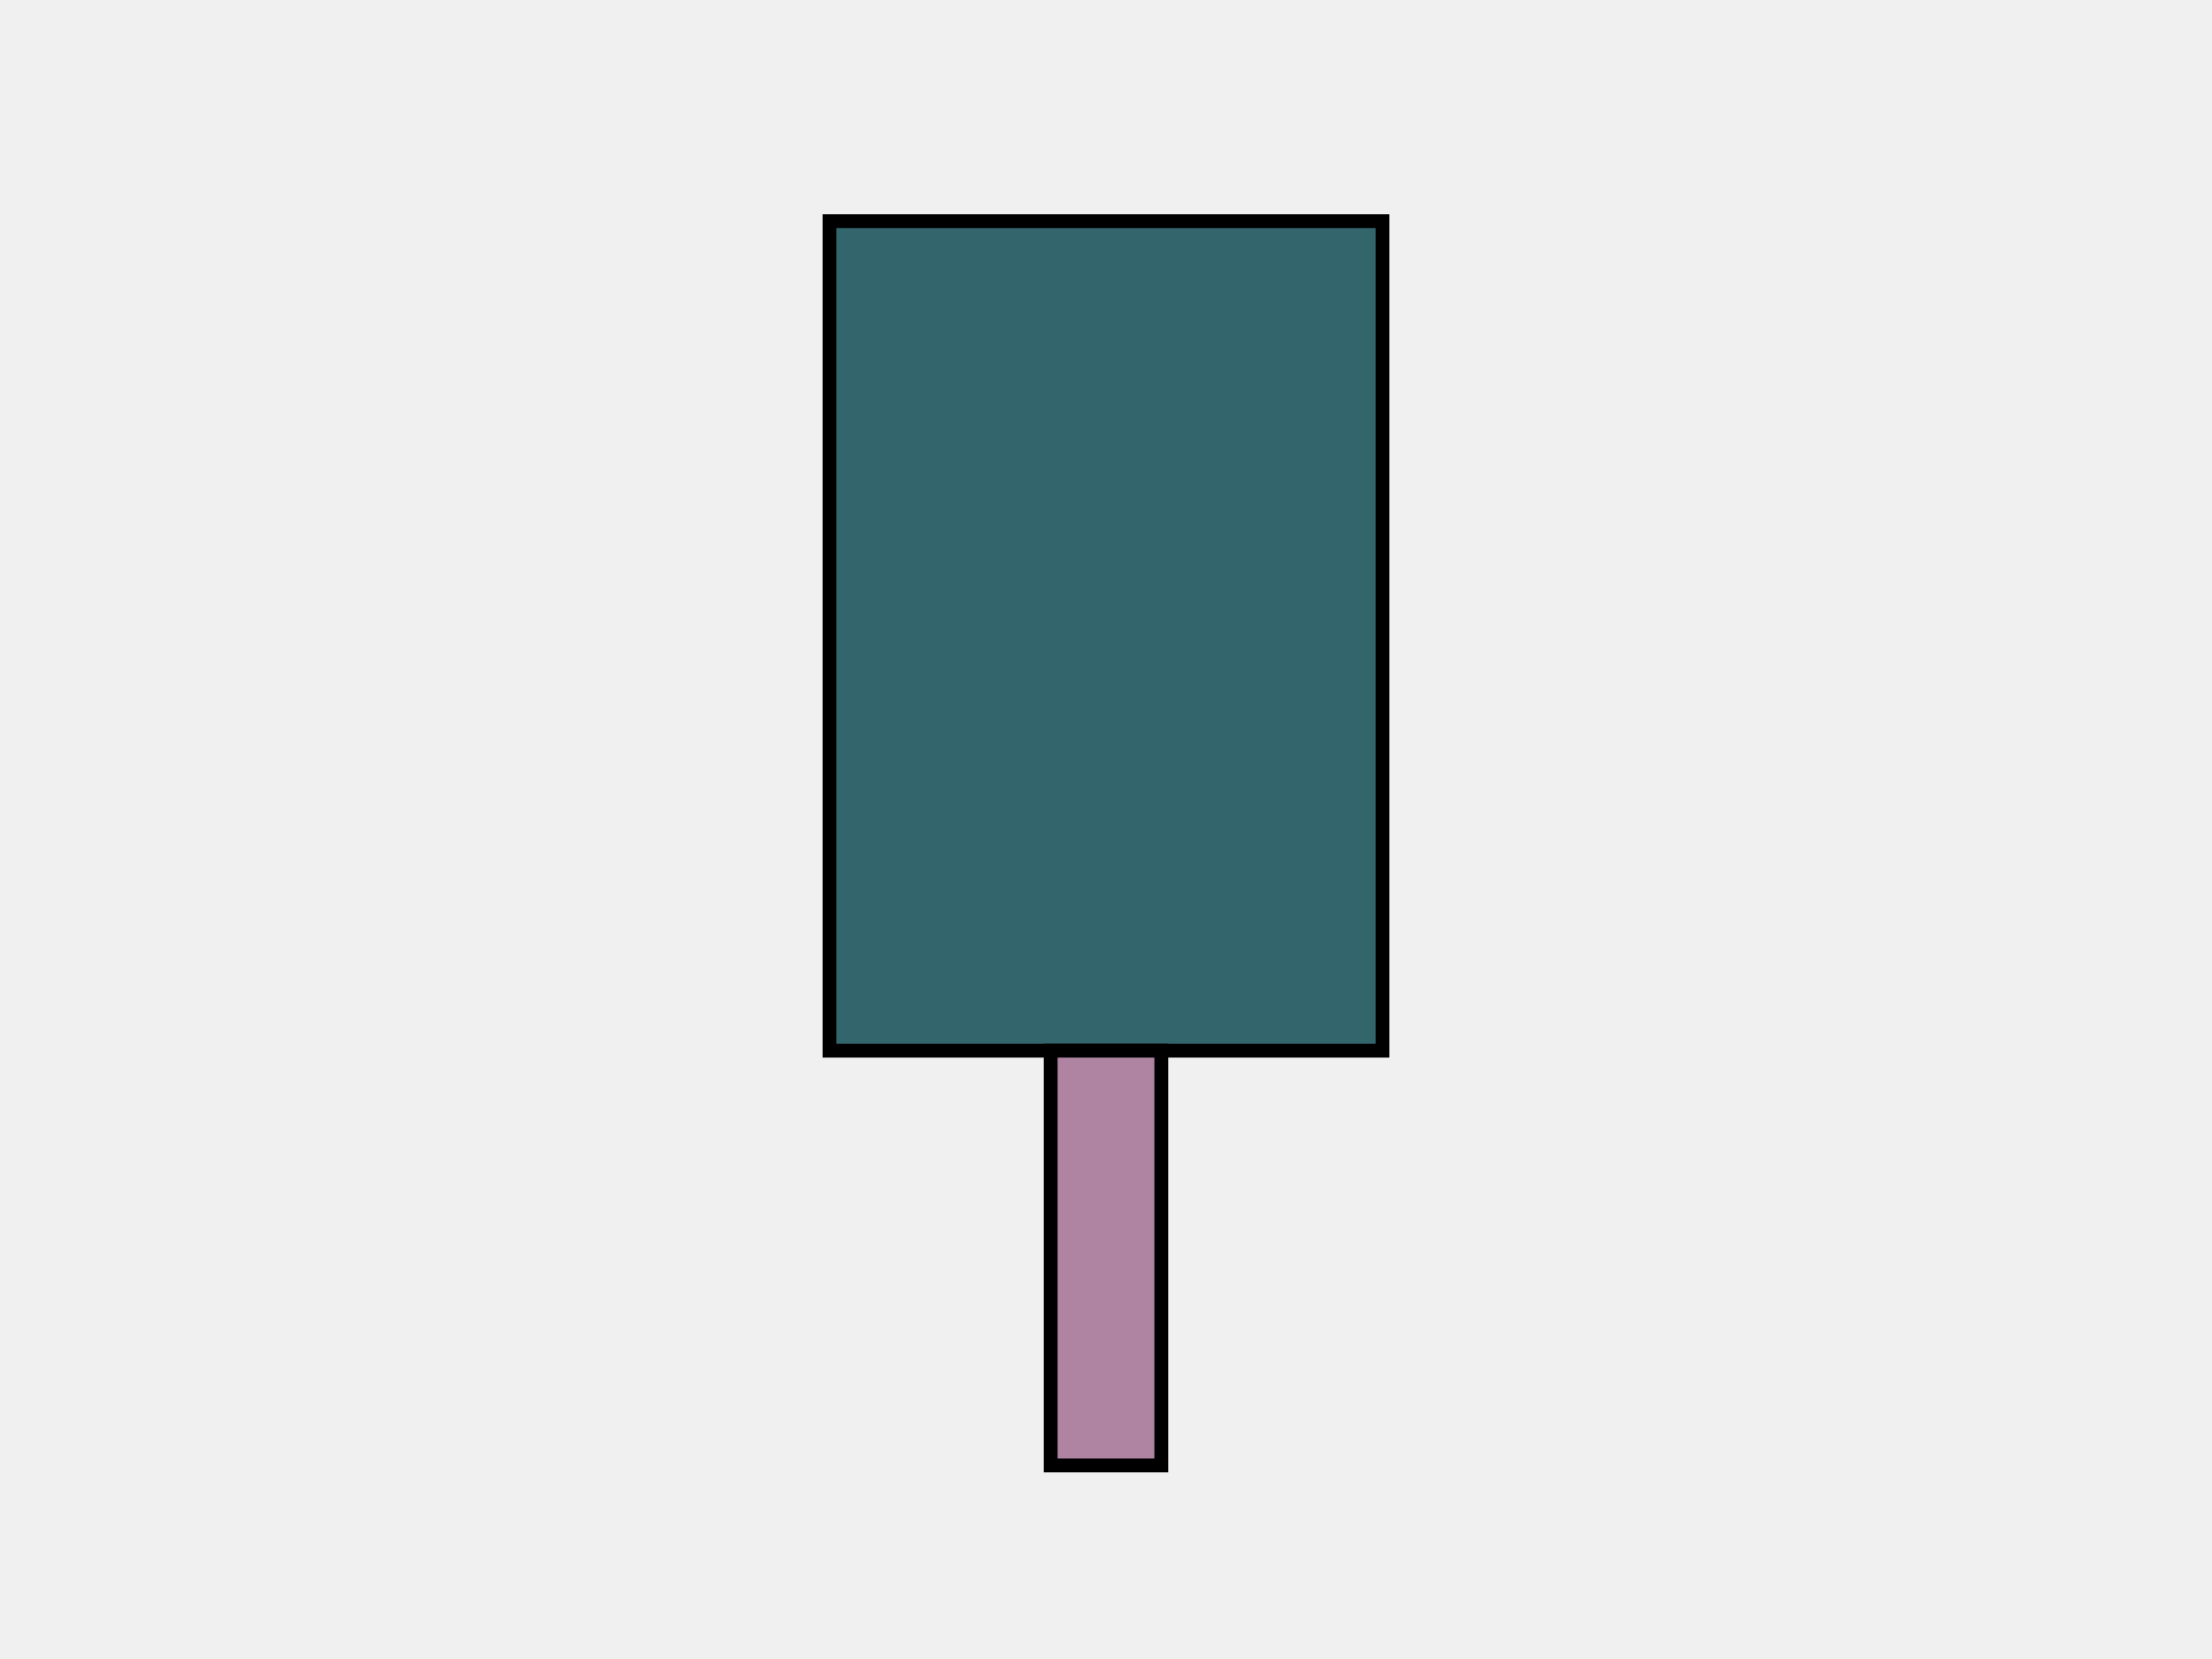
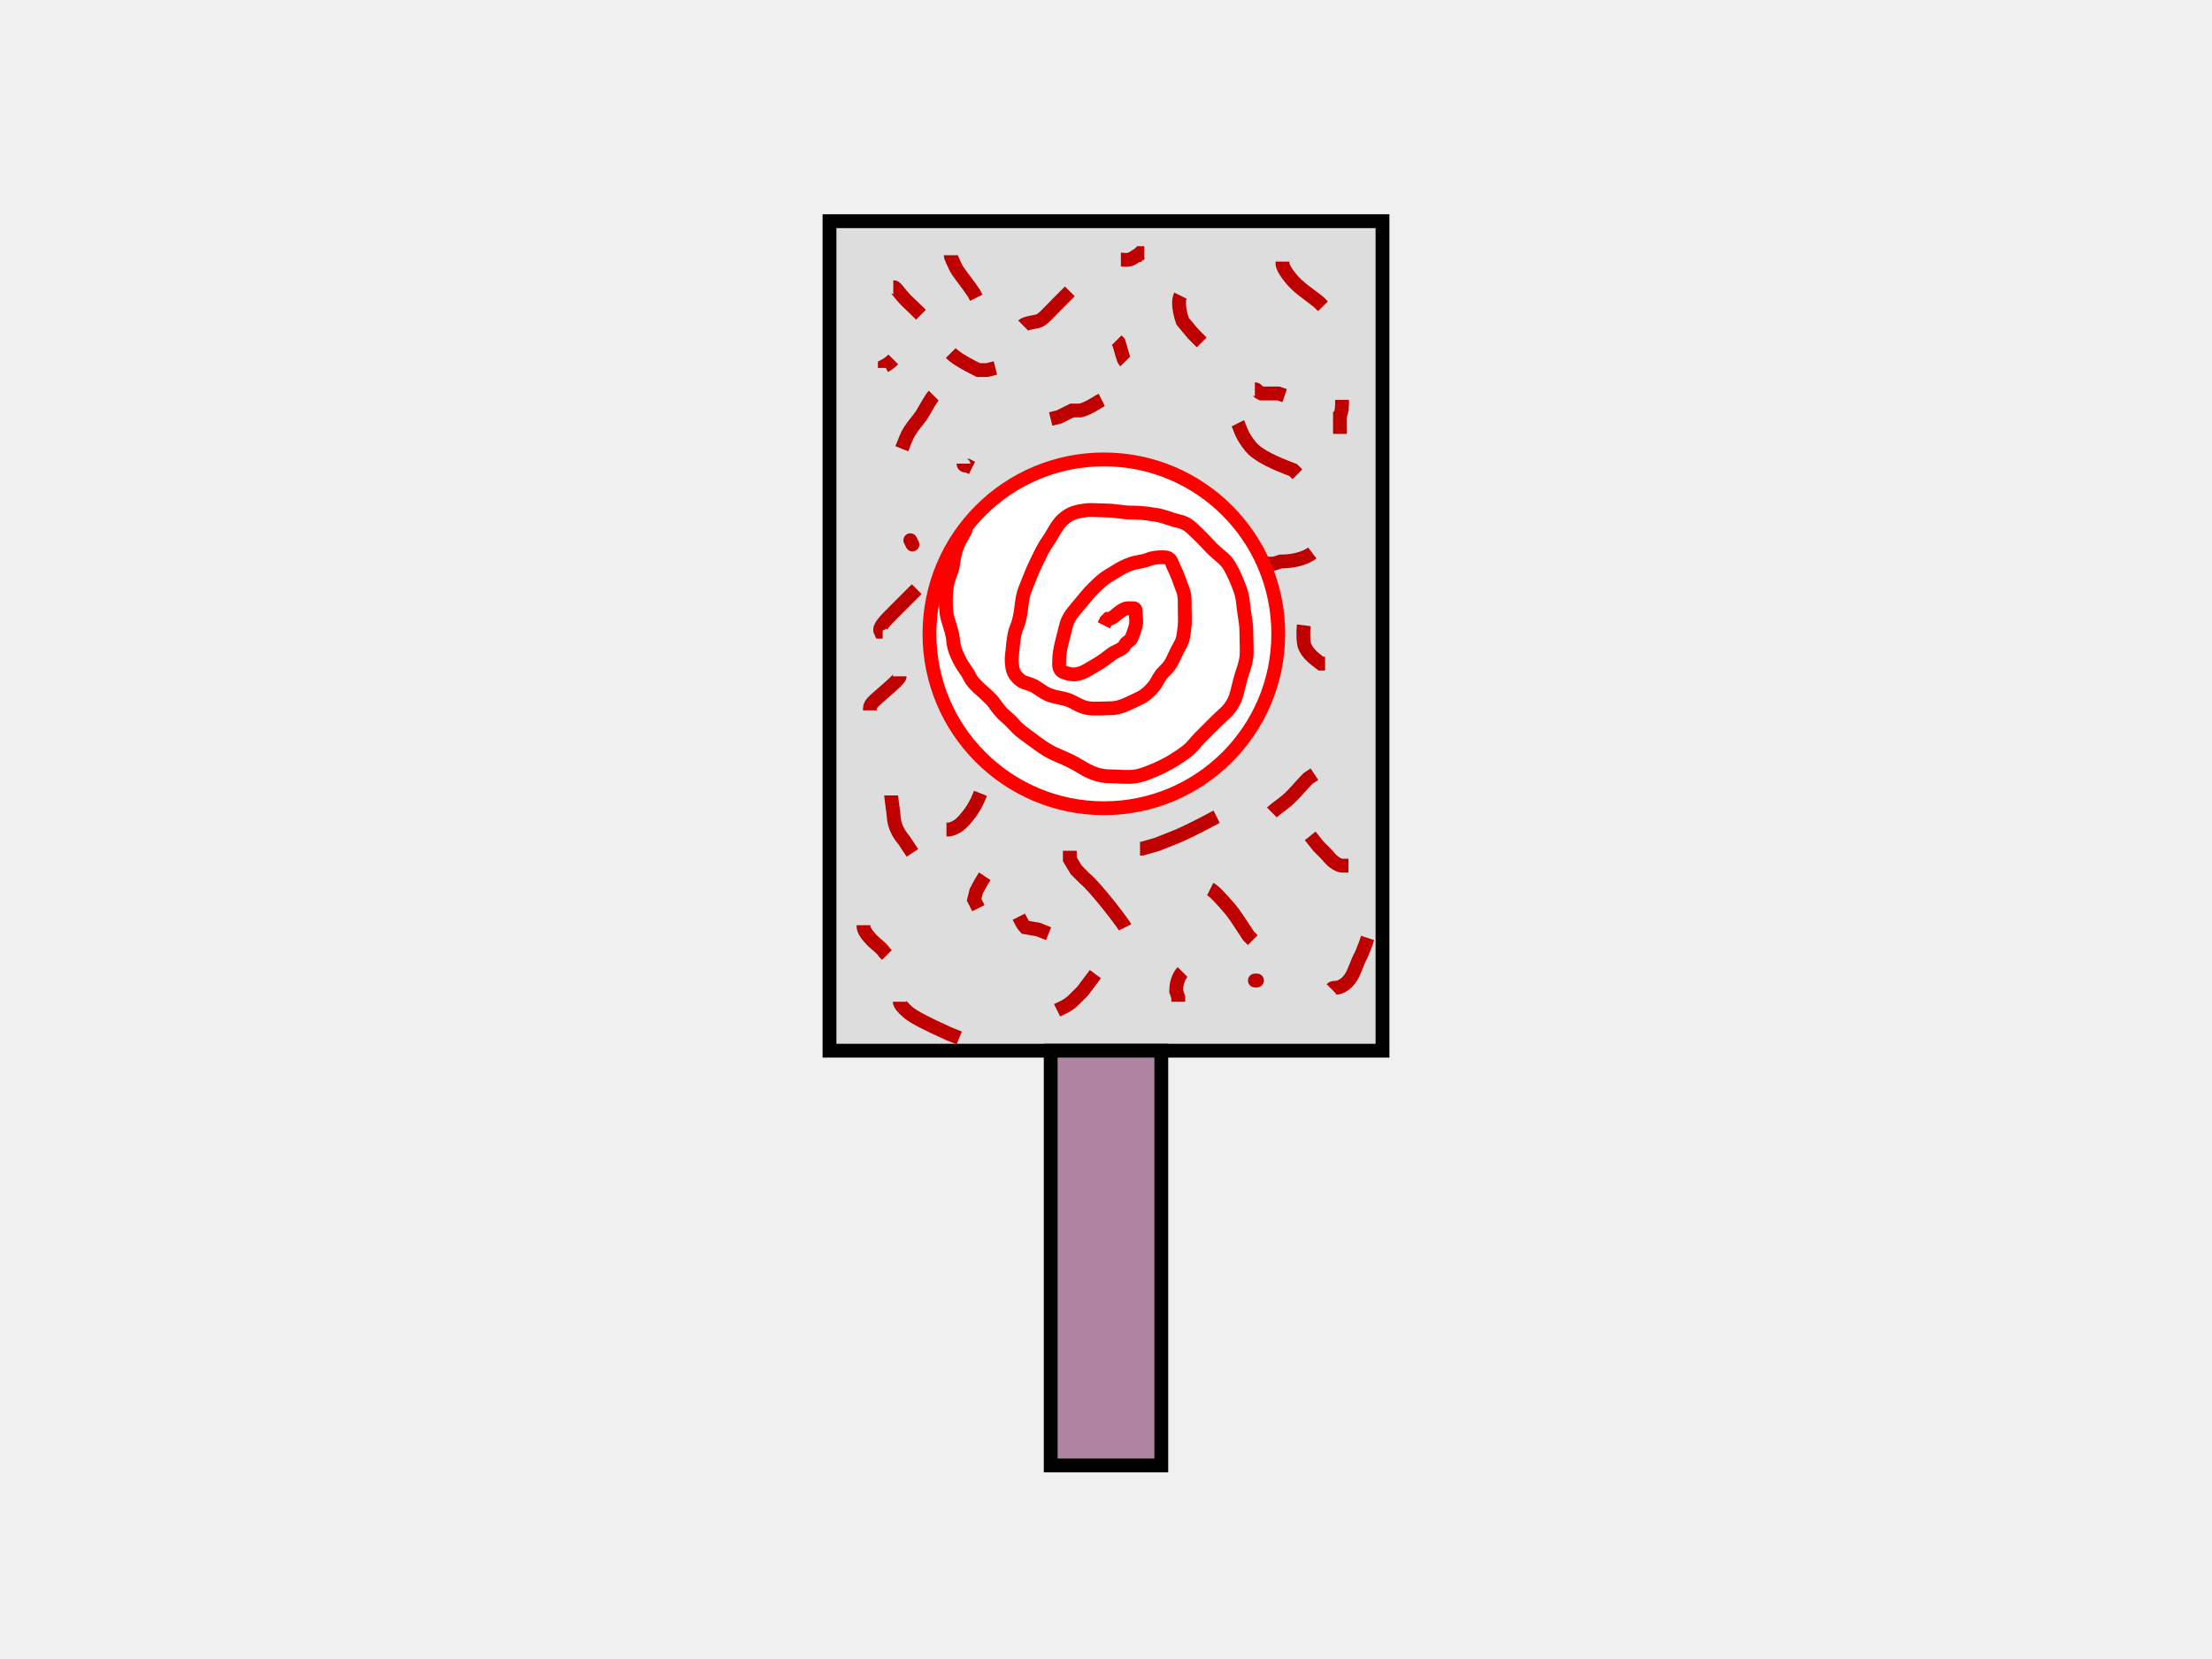
<svg xmlns="http://www.w3.org/2000/svg" width="800" height="600">
  <svg width="800" height="600">
    <g>
-       <path d="m323.074,103.844c0.769,0 1.319,0.932 3.077,3.077c1.379,1.683 3.077,3.077 5.385,5.385l1.538,1.538" id="svg_62" stroke-width="5" stroke="#ffffff" fill="none" />
-       <polyline stroke-linecap="round" id="svg_84" points="329.228,195.382 329.997,196.921 329.997,196.921 " stroke-width="5" stroke="#ffffff" fill="none" />
-       <path d="m361.535,239.998c-0.769,1.538 -1.538,3.077 -3.077,5.385l-0.769,0l-1.538,0.769l-1.538,1.538" id="svg_85" stroke-width="5" stroke="#ffffff" fill="none" />
-       <path d="m322.304,287.69c0,0.769 0.382,3.006 0.769,6.154c0.282,2.29 0,5.385 3.846,10l3.077,4.615" id="svg_86" stroke-width="5" stroke="#ffffff" fill="none" />
-       <path d="m368.458,331.536c0.769,1.538 1.538,3.077 2.308,3.846l4.615,0.769l3.846,1.538" id="svg_87" stroke-width="5" stroke="#ffffff" fill="none" />
-       <path d="m436.919,290.767c0,-0.769 0.769,-10.769 3.846,-23.077l1.538,-7.692l0.769,-2.308" id="svg_88" stroke-width="5" stroke="#ffffff" fill="none" />
-       <path d="m414.612,222.305c-0.769,0.769 -3.651,4.132 -6.923,6.154c-2.926,1.809 -6.154,4.615 -9.231,7.692l-0.769,1.538" id="svg_89" stroke-width="5" stroke="#ffffff" fill="none" />
-       <path d="m354.612,286.92c-1.538,3.846 -2.869,6.33 -6.154,10c-2.177,2.432 -4.615,3.077 -5.385,3.077l-0.769,0" id="svg_90" stroke-width="5" stroke="#ffffff" fill="none" />
-       <path d="m364.612,199.229c0,1.538 -0.491,4.081 1.538,7.692c1.884,3.353 6.154,6.923 9.231,10l0.769,0.769" id="svg_91" stroke-width="5" stroke="#ffffff" fill="none" />
-       <path d="m420.766,180.767c1.538,-1.538 3.077,-4.615 4.615,-7.692l1.538,-3.077l1.538,-3.846" id="svg_92" stroke-width="5" stroke="#ffffff" fill="none" />
-       <path d="m398.458,144.613c-1.538,0.769 -4.615,3.077 -7.692,3.846l-3.077,0l-4.615,2.308l-3.077,0.769" id="svg_93" stroke-width="5" stroke="#ffffff" fill="none" />
-       <path d="m337.689,143.075c-0.769,0.769 -2.283,3.394 -3.846,6.154c-1.608,2.84 -4.615,5.385 -6.154,9.231l-1.538,3.846" id="svg_94" stroke-width="5" stroke="#ffffff" fill="none" />
-       <path d="m369.997,117.69c0.769,-0.769 3.887,-1.185 5.385,-1.538c1.674,-0.395 3.846,-3.077 6.923,-6.154l3.077,-3.077l1.538,-1.538" id="svg_95" stroke-width="5" stroke="#ffffff" fill="none" />
-       <path d="m426.919,106.921c-0.769,1.538 -0.769,4.615 0.769,9.231l3.846,4.615l3.077,3.077" id="svg_96" stroke-width="5" stroke="#ffffff" fill="none" />
-       <path d="m447.689,153.075c0.769,1.538 1.099,4.172 4.615,8.461c2.759,3.365 9.231,6.154 15.385,8.461l1.538,1.538" id="svg_97" stroke-width="5" stroke="#ffffff" fill="none" />
-       <path d="m435.381,212.305c-0.769,0.769 -4.255,5.782 -8.461,9.231c-2.145,1.758 -3.846,4.615 -3.077,7.692l0.769,1.538" id="svg_98" stroke-width="5" stroke="#ffffff" fill="none" />
-       <path d="m396.15,172.306c-0.769,0.769 -6.154,3.846 -8.462,6.154l-3.846,1.538l-2.308,0.769l-0.769,0" id="svg_99" stroke-width="5" stroke="#ffffff" fill="none" />
-       <path d="m463.842,94.614c0,0.769 -0.44,1.864 3.077,6.154c2.759,3.365 6.154,5.385 10,8.461l1.538,1.538" id="svg_100" stroke-width="5" stroke="#ffffff" fill="none" />
-       <path d="m474.611,199.998c-3.077,2.308 -7.692,3.077 -11.538,3.077l-2.308,0.769l-2.308,0" id="svg_101" stroke-width="5" stroke="#ffffff" fill="none" />
-       <path d="m348.458,167.69c0,0.769 0.769,0.769 1.538,0.769l1.538,0.769" id="svg_103" stroke-width="5" stroke="#ffffff" fill="none" />
-       <path d="m331.535,213.075c-0.769,0.769 -5.385,5.385 -8.461,8.461c-3.077,3.077 -5.385,5.385 -4.615,6.923l0.769,0" id="svg_104" stroke-width="5" stroke="#ffffff" fill="none" />
-       <path d="m339.997,253.074c0,0.769 0.549,1.701 2.308,3.846c1.379,1.683 2.308,2.308 4.615,3.846l3.077,1.538l3.077,2.308" id="svg_105" stroke-width="5" stroke="#ffffff" fill="none" />
-       <path d="m389.227,263.844c3.846,3.077 6.923,5.385 10,6.923l0.769,0" id="svg_106" stroke-width="5" stroke="#ffffff" fill="none" />
-       <path d="m325.381,244.613c0,0.769 -2.867,3.303 -6.154,6.154c-2.906,2.52 -4.615,3.846 -4.615,5.385l0,0.769" id="svg_107" stroke-width="5" stroke="#ffffff" fill="none" />
-       <path d="m312.305,334.613c0,0.769 -0.212,1.71 2.308,4.615c2.138,2.465 3.846,3.077 5.385,5.385l0.769,0.769" id="svg_108" stroke-width="5" stroke="#ffffff" fill="none" />
-       <path d="m356.15,316.92c0,0 -1.538,2.308 -3.077,5.385l-0.769,3.077l1.538,3.077" id="svg_109" stroke-width="5" stroke="#ffffff" fill="none" />
-       <path d="m325.381,362.305c0,0.769 1.394,2.467 3.077,3.846c2.145,1.758 6.154,3.846 14.615,7.692l3.846,1.538" id="svg_110" stroke-width="5" stroke="#ffffff" fill="none" />
-       <path d="m382.304,365.382c1.538,-0.769 3.846,-1.538 6.154,-3.846l3.077,-3.077l4.615,-6.154" id="svg_111" stroke-width="5" stroke="#ffffff" fill="none" />
-       <path d="m389.996,319.228c-0.769,-1.538 -10.769,-14.615 -14.615,-17.692l-3.077,-3.077l-2.308,-3.846l0,-3.077" id="svg_112" stroke-width="5" stroke="#ffffff" fill="none" />
-       <path d="m374.612,256.921c0.769,-0.769 3.077,-3.077 6.923,-6.154l4.615,-3.077" id="svg_113" stroke-width="5" stroke="#ffffff" fill="none" />
-       <path d="m420.766,259.998c-1.538,1.538 -3.077,3.077 -3.846,5.385l-0.769,0l1.538,3.077l2.308,3.077" id="svg_114" stroke-width="5" stroke="#ffffff" fill="none" />
-       <path d="m403.073,318.459c1.538,0.769 4.403,4.017 6.923,6.923c2.138,2.465 3.846,5.385 6.923,10l1.538,1.538" id="svg_115" stroke-width="5" stroke="#ffffff" fill="none" />
-       <polyline stroke-linecap="round" id="svg_116" points="454.612,354.612 453.842,354.612 " stroke-width="5" stroke="#ffffff" fill="none" />
-       <path d="m461.535,315.382c-1.538,0.769 -6.923,3.846 -13.846,6.923l-7.692,3.077l-5.385,1.538l-0.769,0" id="svg_117" stroke-width="5" stroke="#ffffff" fill="none" />
-       <path d="m427.689,351.536c-0.769,0.769 -2.308,3.077 -2.308,6.923l0.769,2.308l0,1.538" id="svg_118" stroke-width="5" stroke="#ffffff" fill="none" />
-       <path d="m459.996,293.844c0.769,-0.769 2.451,-2.071 3.846,-3.077c3.53,-2.544 6.154,-6.154 9.231,-9.231l2.308,-1.538" id="svg_120" stroke-width="5" stroke="#ffffff" fill="none" />
-       <path d="m460.765,241.536c-0.769,-0.769 -2.214,-1.149 -4.615,-1.538c-2.278,-0.37 -4.615,-1.538 -7.692,-3.846l-1.538,-0.769" id="svg_121" stroke-width="5" stroke="#ffffff" fill="none" />
-       <path d="m473.073,217.69c0,0 -0.376,3.1 0,6.154c0.388,3.148 3.077,5.385 6.154,7.692l1.538,0" id="svg_122" stroke-width="5" stroke="#ffffff" fill="none" />
-       <path d="m403.843,193.075c-1.538,0 -3.077,0.769 -6.154,2.308c-3.077,1.538 -5.385,1.538 -6.923,2.308l-0.769,0" id="svg_123" stroke-width="5" stroke="#ffffff" fill="none" />
-       <path d="m406.919,130.767c-0.769,-0.769 -1.538,-4.615 -2.308,-6.923l-0.769,-0.769" id="svg_124" stroke-width="5" stroke="#ffffff" fill="none" />
-       <path d="m343.843,92.306c0,0.769 0.88,2.257 1.538,3.846c0.931,2.247 3.846,5.385 6.923,10l0.769,1.538" id="svg_125" stroke-width="5" stroke="#ffffff" fill="none" />
-       <path d="m453.842,140.767c0.769,0 0.769,0.769 2.308,1.538l3.077,0l3.077,0l2.308,0.769" id="svg_126" stroke-width="5" stroke="#ffffff" fill="none" />
-       <path d="m481.535,357.689c0.769,-0.769 1.656,-0.18 3.077,-0.769c5.025,-2.082 5.385,-7.692 7.692,-11.538l1.538,-3.846l0.769,-2.308" id="svg_127" stroke-width="5" stroke="#ffffff" fill="none" />
-       <path d="m487.688,313.074c-0.769,0 -1.538,0 -2.308,0c-0.769,0 -3.077,-0.769 -5.385,-3.846l-3.077,-3.077l-3.077,-3.846" id="svg_128" stroke-width="5" stroke="#ffffff" fill="none" />
-       <path d="m485.381,144.613c0,1.538 0,4.615 -0.769,5.385l0,0.769l0,3.077l0,3.077" id="svg_129" stroke-width="5" stroke="#ffffff" fill="none" />
-       <path d="m343.843,127.69c2.308,2.308 6.923,4.615 10,6.154l3.077,0l3.077,-0.769" id="svg_130" stroke-width="5" stroke="#ffffff" fill="none" />
-       <path d="m405.381,93.844c0.769,0 1.58,0.353 3.077,0c1.674,-0.395 2.308,-1.538 3.077,-1.538l0.769,-0.769l1.538,0" id="svg_131" stroke-width="5" stroke="#ffffff" fill="none" />
-       <path d="m323.074,129.998c0,0 -1.538,1.538 -3.077,2.308l0,0.769" id="svg_132" stroke-width="5" stroke="#ffffff" fill="none" />
+       <rect id="svg_20" height="300" width="200" y="80" x="300" stroke-width="5" stroke="#000" fill="#dddddd" />
    </g>
  </svg>
  <svg width="800" height="600">
    <g>
-       <rect id="svg_20" height="300" width="200" y="80" x="300" stroke-width="5" stroke="#000" fill="#33666C" />
+       <path d="m323.074,103.844c0.769,0 1.319,0.932 3.077,3.077c1.379,1.683 3.077,3.077 5.385,5.385l1.538,1.538" id="svg_62" stroke-width="5" stroke="#bf0000" fill="none" />
+       <polyline stroke-linecap="round" id="svg_84" points="329.228,195.382 329.997,196.921 329.997,196.921 " stroke-width="5" stroke="#bf0000" fill="none" />
+       <path d="m322.304,287.69c0,0.769 0.382,3.006 0.769,6.154c0.282,2.29 0,5.385 3.846,10l3.077,4.615" id="svg_86" stroke-width="5" stroke="#bf0000" fill="none" />
+       <path d="m368.458,331.536c0.769,1.538 1.538,3.077 2.308,3.846l4.615,0.769l3.846,1.538" id="svg_87" stroke-width="5" stroke="#bf0000" fill="none" />
+       <path d="m354.612,286.92c-1.538,3.846 -2.869,6.33 -6.154,10c-2.177,2.432 -4.615,3.077 -5.385,3.077l-0.769,0" id="svg_90" stroke-width="5" stroke="#bf0000" fill="none" />
+       <path d="m398.458,144.613c-1.538,0.769 -4.615,3.077 -7.692,3.846l-3.077,0l-4.615,2.308l-3.077,0.769" id="svg_93" stroke-width="5" stroke="#bf0000" fill="none" />
+       <path d="m337.689,143.075c-0.769,0.769 -2.283,3.394 -3.846,6.154c-1.608,2.84 -4.615,5.385 -6.154,9.231l-1.538,3.846" id="svg_94" stroke-width="5" stroke="#bf0000" fill="none" />
+       <path d="m369.997,117.69c0.769,-0.769 3.887,-1.185 5.385,-1.538c1.674,-0.395 3.846,-3.077 6.923,-6.154l3.077,-3.077l1.538,-1.538" id="svg_95" stroke-width="5" stroke="#bf0000" fill="none" />
+       <path d="m426.919,106.921c-0.769,1.538 -0.769,4.615 0.769,9.231l3.846,4.615l3.077,3.077" id="svg_96" stroke-width="5" stroke="#bf0000" fill="none" />
+       <path d="m447.689,153.075c0.769,1.538 1.099,4.172 4.615,8.461c2.759,3.365 9.231,6.154 15.385,8.461l1.538,1.538" id="svg_97" stroke-width="5" stroke="#bf0000" fill="none" />
+       <path d="m463.842,94.614c0,0.769 -0.44,1.864 3.077,6.154c2.759,3.365 6.154,5.385 10,8.461l1.538,1.538" id="svg_100" stroke-width="5" stroke="#bf0000" fill="none" />
+       <path d="m474.611,199.998c-3.077,2.308 -7.692,3.077 -11.538,3.077l-2.308,0.769l-2.308,0" id="svg_101" stroke-width="5" stroke="#bf0000" fill="none" />
+       <path d="m348.458,167.69c0,0.769 0.769,0.769 1.538,0.769l1.538,0.769" id="svg_103" stroke-width="5" stroke="#bf0000" fill="none" />
+       <path d="m331.535,213.075c-0.769,0.769 -5.385,5.385 -8.461,8.461c-3.077,3.077 -5.385,5.385 -4.615,6.923l0.769,0" id="svg_104" stroke-width="5" stroke="#bf0000" fill="none" />
+       <path d="m325.381,244.613c0,0.769 -2.867,3.303 -6.154,6.154c-2.906,2.52 -4.615,3.846 -4.615,5.385l0,0.769" id="svg_107" stroke-width="5" stroke="#bf0000" fill="none" />
+       <path d="m312.305,334.613c0,0.769 -0.212,1.71 2.308,4.615c2.138,2.465 3.846,3.077 5.385,5.385l0.769,0.769" id="svg_108" stroke-width="5" stroke="#bf0000" fill="none" />
+       <path d="m356.15,316.92c0,0 -1.538,2.308 -3.077,5.385l-0.769,3.077l1.538,3.077" id="svg_109" stroke-width="5" stroke="#bf0000" fill="none" />
+       <path d="m325.381,362.305c0,0.769 1.394,2.467 3.077,3.846c2.145,1.758 6.154,3.846 14.615,7.692l3.846,1.538" id="svg_110" stroke-width="5" stroke="#bf0000" fill="none" />
+       <path d="m382.304,365.382c1.538,-0.769 3.846,-1.538 6.154,-3.846l3.077,-3.077l4.615,-6.154" id="svg_111" stroke-width="5" stroke="#bf0000" fill="none" />
+       <path d="m406.919,335.382c-0.769,-1.538 -10.769,-14.615 -14.615,-17.692l-3.077,-3.077l-2.308,-3.846l0,-3.077" id="svg_112" stroke-width="5" stroke="#bf0000" fill="none" />
+       <path d="m437.689,321.536c1.538,0.769 4.403,4.017 6.923,6.923c2.138,2.465 3.846,5.385 6.923,10l1.538,1.538" id="svg_115" stroke-width="5" stroke="#bf0000" fill="none" />
+       <polyline stroke-linecap="round" id="svg_116" points="454.612,354.612 453.842,354.612 " stroke-width="5" stroke="#bf0000" fill="none" />
+       <path d="m439.996,295.382c-1.538,0.769 -6.923,3.846 -13.846,6.923l-7.692,3.077l-5.385,1.538l-0.769,0" id="svg_117" stroke-width="5" stroke="#bf0000" fill="none" />
+       <path d="m427.689,351.536c-0.769,0.769 -2.308,3.077 -2.308,6.923l0.769,2.308l0,1.538" id="svg_118" stroke-width="5" stroke="#bf0000" fill="none" />
+       <path d="m459.996,293.844c0.769,-0.769 2.451,-2.071 3.846,-3.077c3.53,-2.544 6.154,-6.154 9.231,-9.231l2.308,-1.538" id="svg_120" stroke-width="5" stroke="#bf0000" fill="none" />
+       <path d="m471.535,226.151c0,0 -0.376,3.1 0,6.154c0.388,3.148 3.077,5.385 6.154,7.692l1.538,0" id="svg_122" stroke-width="5" stroke="#bf0000" fill="none" />
+       <path d="m406.919,130.767c-0.769,-0.769 -1.538,-4.615 -2.308,-6.923l-0.769,-0.769" id="svg_124" stroke-width="5" stroke="#bf0000" fill="none" />
+       <path d="m343.843,92.306c0,0.769 0.88,2.257 1.538,3.846c0.931,2.247 3.846,5.385 6.923,10l0.769,1.538" id="svg_125" stroke-width="5" stroke="#bf0000" fill="none" />
+       <path d="m453.842,140.767c0.769,0 0.769,0.769 2.308,1.538l3.077,0l3.077,0l2.308,0.769" id="svg_126" stroke-width="5" stroke="#bf0000" fill="none" />
+       <path d="m481.535,357.689c0.769,-0.769 1.656,-0.18 3.077,-0.769c5.025,-2.082 5.385,-7.692 7.692,-11.538l1.538,-3.846l0.769,-2.308" id="svg_127" stroke-width="5" stroke="#bf0000" fill="none" />
+       <path d="m487.688,313.074c-0.769,0 -1.538,0 -2.308,0c-0.769,0 -3.077,-0.769 -5.385,-3.846l-3.077,-3.077l-3.077,-3.846" id="svg_128" stroke-width="5" stroke="#bf0000" fill="none" />
+       <path d="m485.381,144.613c0,1.538 0,4.615 -0.769,5.385l0,0.769l0,3.077l0,3.077" id="svg_129" stroke-width="5" stroke="#bf0000" fill="none" />
+       <path d="m343.843,127.69c2.308,2.308 6.923,4.615 10,6.154l3.077,0l3.077,-0.769" id="svg_130" stroke-width="5" stroke="#bf0000" fill="none" />
+       <path d="m405.381,93.844c0.769,0 1.58,0.353 3.077,0c1.674,-0.395 2.308,-1.538 3.077,-1.538l0.769,-0.769l1.538,0" id="svg_131" stroke-width="5" stroke="#bf0000" fill="none" />
+       <path d="m323.074,129.998c0,0 -1.538,1.538 -3.077,2.308l0,0.769" id="svg_132" stroke-width="5" stroke="#bf0000" fill="none" />
+       <g id="svg_140">
+         <ellipse ry="63.077" rx="63.077" id="svg_134" cy="229.228" cx="399.227" stroke-width="5" stroke="#ff0000" fill="#ffffff" />
+         <path stroke-width="5" d="m349.227,191.536c0,0.769 -1.883,2.927 -3.077,6.154c-1.1,2.975 -1.292,5.404 -1.538,6.923c-0.39,2.401 -1.921,4.558 -2.308,8.461c-0.227,2.296 -0.376,5.408 0,8.461c0.388,3.148 1.92,6.083 2.308,9.231c0.188,1.527 0.255,3.253 1.538,6.154c1.122,2.536 2.071,3.989 3.077,5.385c1.272,1.765 1.302,2.451 2.308,3.846c1.272,1.765 3.846,3.846 4.615,4.615c1.538,1.538 2.441,2.194 3.077,3.077c1.006,1.395 2.47,3.626 4.615,5.385c1.683,1.379 3.077,3.077 3.846,3.846c1.538,1.538 3.846,3.077 6.923,5.385c3.077,2.308 5.445,3.684 7.692,4.615c3.178,1.316 5.959,2.593 9.231,4.615c2.926,1.809 6.154,3.077 10,3.077c3.077,0 6.194,0.493 9.231,0c2.401,-0.39 4.676,-1.377 6.923,-2.308c3.178,-1.316 6.583,-3.137 10.769,-6.154c2.648,-1.908 3.846,-3.846 5.385,-5.385c1.538,-1.538 3.846,-3.846 6.154,-6.154c2.308,-2.308 4.369,-3.516 6.154,-6.923c1.129,-2.155 1.538,-4.615 2.308,-7.692c0.769,-3.077 1.92,-5.314 2.308,-8.461c0.282,-2.29 0,-5.385 0,-9.231c0,-2.308 -0.38,-4.522 -0.769,-6.923c-0.493,-3.037 -0.345,-5.235 -1.538,-8.461c-1.1,-2.975 -2.119,-5.486 -3.846,-8.461c-1.392,-2.399 -3.846,-3.846 -6.154,-6.154c-1.538,-1.538 -4.022,-4.407 -7.692,-7.692c-1.621,-1.451 -3.118,-1.954 -4.615,-2.308c-3.348,-0.79 -5.314,-1.92 -8.462,-2.308c-1.527,-0.188 -3.846,-0.769 -8.461,-0.769c-3.077,0 -6.154,-0.769 -9.231,-0.769c-3.077,0 -5.414,-0.37 -7.692,0c-2.401,0.39 -4.787,0.557 -7.692,3.077c-2.465,2.138 -3.783,5.428 -5.385,7.692c-2.221,3.14 -3.077,5.385 -4.615,8.461c-1.538,3.077 -2.53,6.052 -3.846,9.231c-0.931,2.247 -1.151,4.544 -1.538,7.692c-0.282,2.29 -0.88,4.565 -1.538,6.154c-0.931,2.247 -1.152,4.558 -1.538,8.461c-0.227,2.296 -0.493,3.117 0,6.154c0.39,2.401 2.194,3.979 3.077,4.615c1.395,1.006 3.315,1.029 5.385,2.308c1.851,1.144 3.077,2.308 5.385,3.077c2.308,0.769 3.846,0.769 6.154,1.538c2.308,0.769 4.544,2.689 7.692,3.077c2.29,0.282 5.385,0 7.692,0c2.308,0 4.615,-0.769 6.154,-1.538c1.538,-0.769 4.758,-2.071 6.154,-3.077c1.765,-1.272 3.21,-2.964 3.846,-3.846c1.006,-1.395 1.538,-3.077 3.077,-4.615c1.538,-1.538 2.308,-2.308 3.077,-3.846c0.769,-1.538 1.685,-3.755 3.077,-6.154c0.863,-1.488 1.152,-3.02 1.538,-6.923c0.152,-1.531 0,-3.846 0,-6.154c0,-2.308 0.162,-4.676 -0.769,-6.923c-0.658,-1.589 -1.538,-4.615 -3.077,-7.692c-0.769,-1.538 -0.769,-2.308 -1.538,-3.077c-0.769,-0.769 -1.538,-0.769 -3.077,-0.769c-0.769,0 -3.026,0.111 -4.615,0.769c-2.247,0.931 -3.846,0.769 -6.154,1.538c-2.308,0.769 -4.085,1.798 -6.154,3.077c-1.851,1.144 -3.326,1.939 -4.615,3.077c-2.079,1.836 -4.005,3.702 -5.385,5.385c-1.758,2.145 -3.156,3.774 -3.846,4.615c-1.758,2.145 -3.056,3.575 -3.846,6.923c-0.53,2.246 -1.185,4.657 -1.538,6.154c-0.395,1.674 -0.769,3.846 -0.769,5.385c0,1.538 -0.472,3.783 1.538,4.615c1.421,0.589 3.097,1.016 4.615,0.769c2.401,-0.39 3.897,-1.444 5.385,-2.308c2.399,-1.392 4.399,-2.546 6.923,-4.615c2.145,-1.758 4.552,-1.836 5.385,-3.846c0.294,-0.711 1.891,-1.303 2.308,-2.308c0.589,-1.421 1.143,-2.941 1.538,-4.615c0.353,-1.497 0,-3.077 0,-3.846c0,-1.538 0,-2.308 -0.769,-2.308c-0.769,0 -1.538,0 -2.308,0c-0.769,0 -1.682,0.533 -3.077,1.538c-0.883,0.636 -2.308,2.308 -3.846,2.308l-0.769,0.769l-0.769,1.538" id="svg_138" stroke="#ff0000" fill="none" />
+       </g>
    </g>
  </svg>
  <svg width="800" height="600">
    <g>
      <rect fill="#AF84A3" x="380" y="380" width="40" height="150" id="svg_2" stroke="#000" stroke-width="5" />
      <path fill="none" stroke-width="5" id="svg_4" d="m345,466c2,0 5.096,-0.691 12,-3c13.209,-4.418 27.161,-9.367 44,-14c19.211,-5.285 45.83,-17.443 61,-23c14.847,-5.438 30,-9 42,-9c11,0 19.227,3.785 23,8c4.27,4.771 11,17.929 11,25c0,7.071 -3.682,17.639 -10,29c-8.362,15.036 -20.816,29.91 -36,38c-15.081,8.035 -27.308,11.91 -31,14c-3.588,2.031 -8,1 -13,-2l-9,-5l-3,-6l-2,-3" />
    </g>
  </svg>
</svg>
